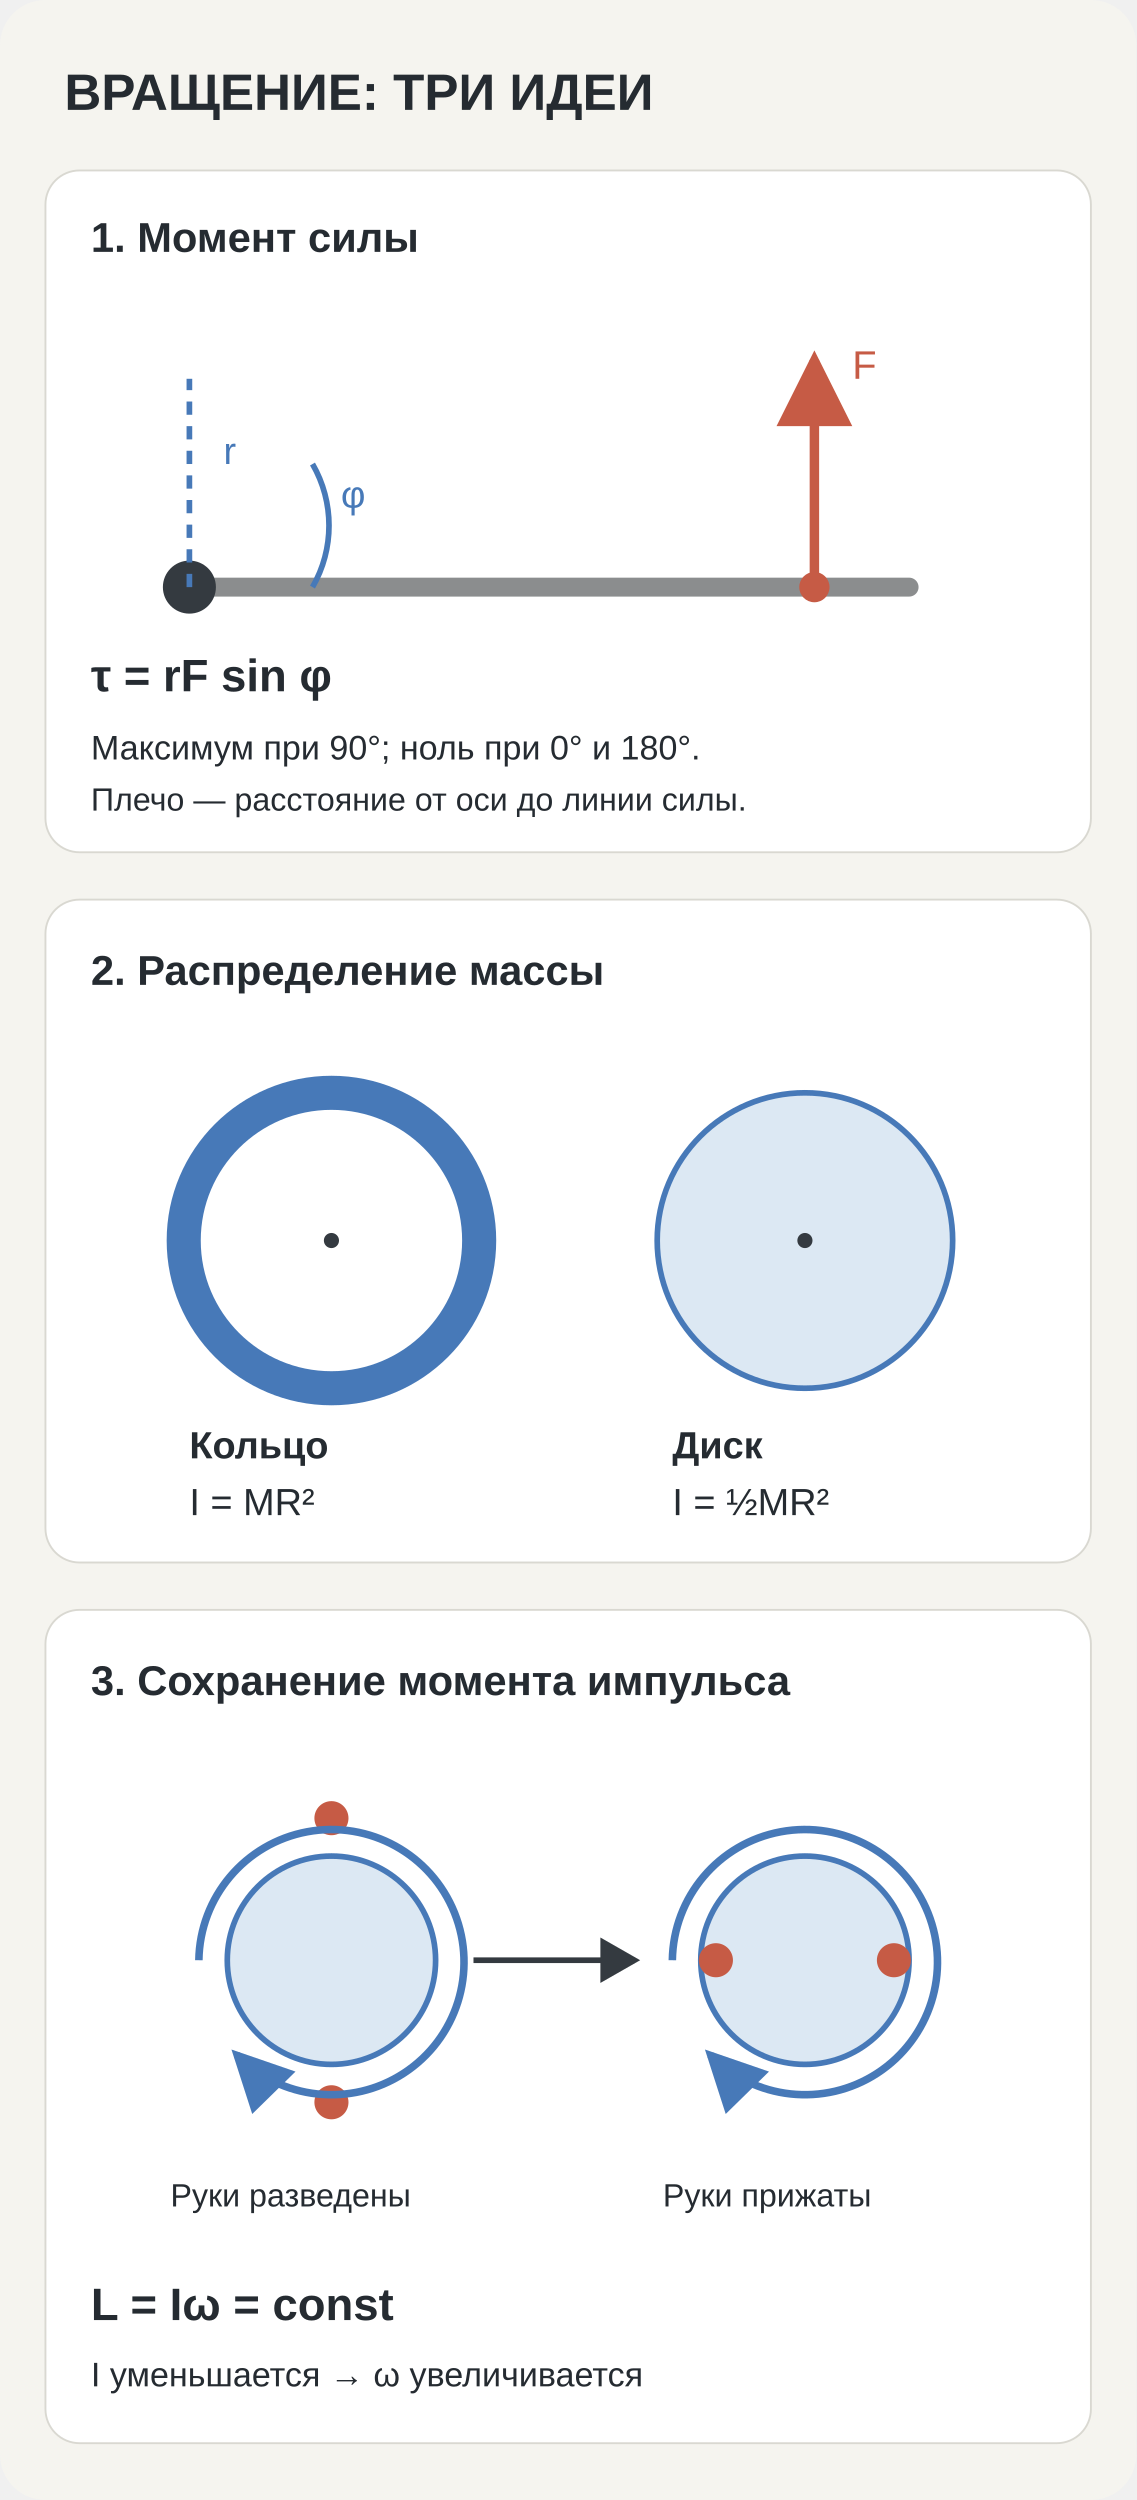
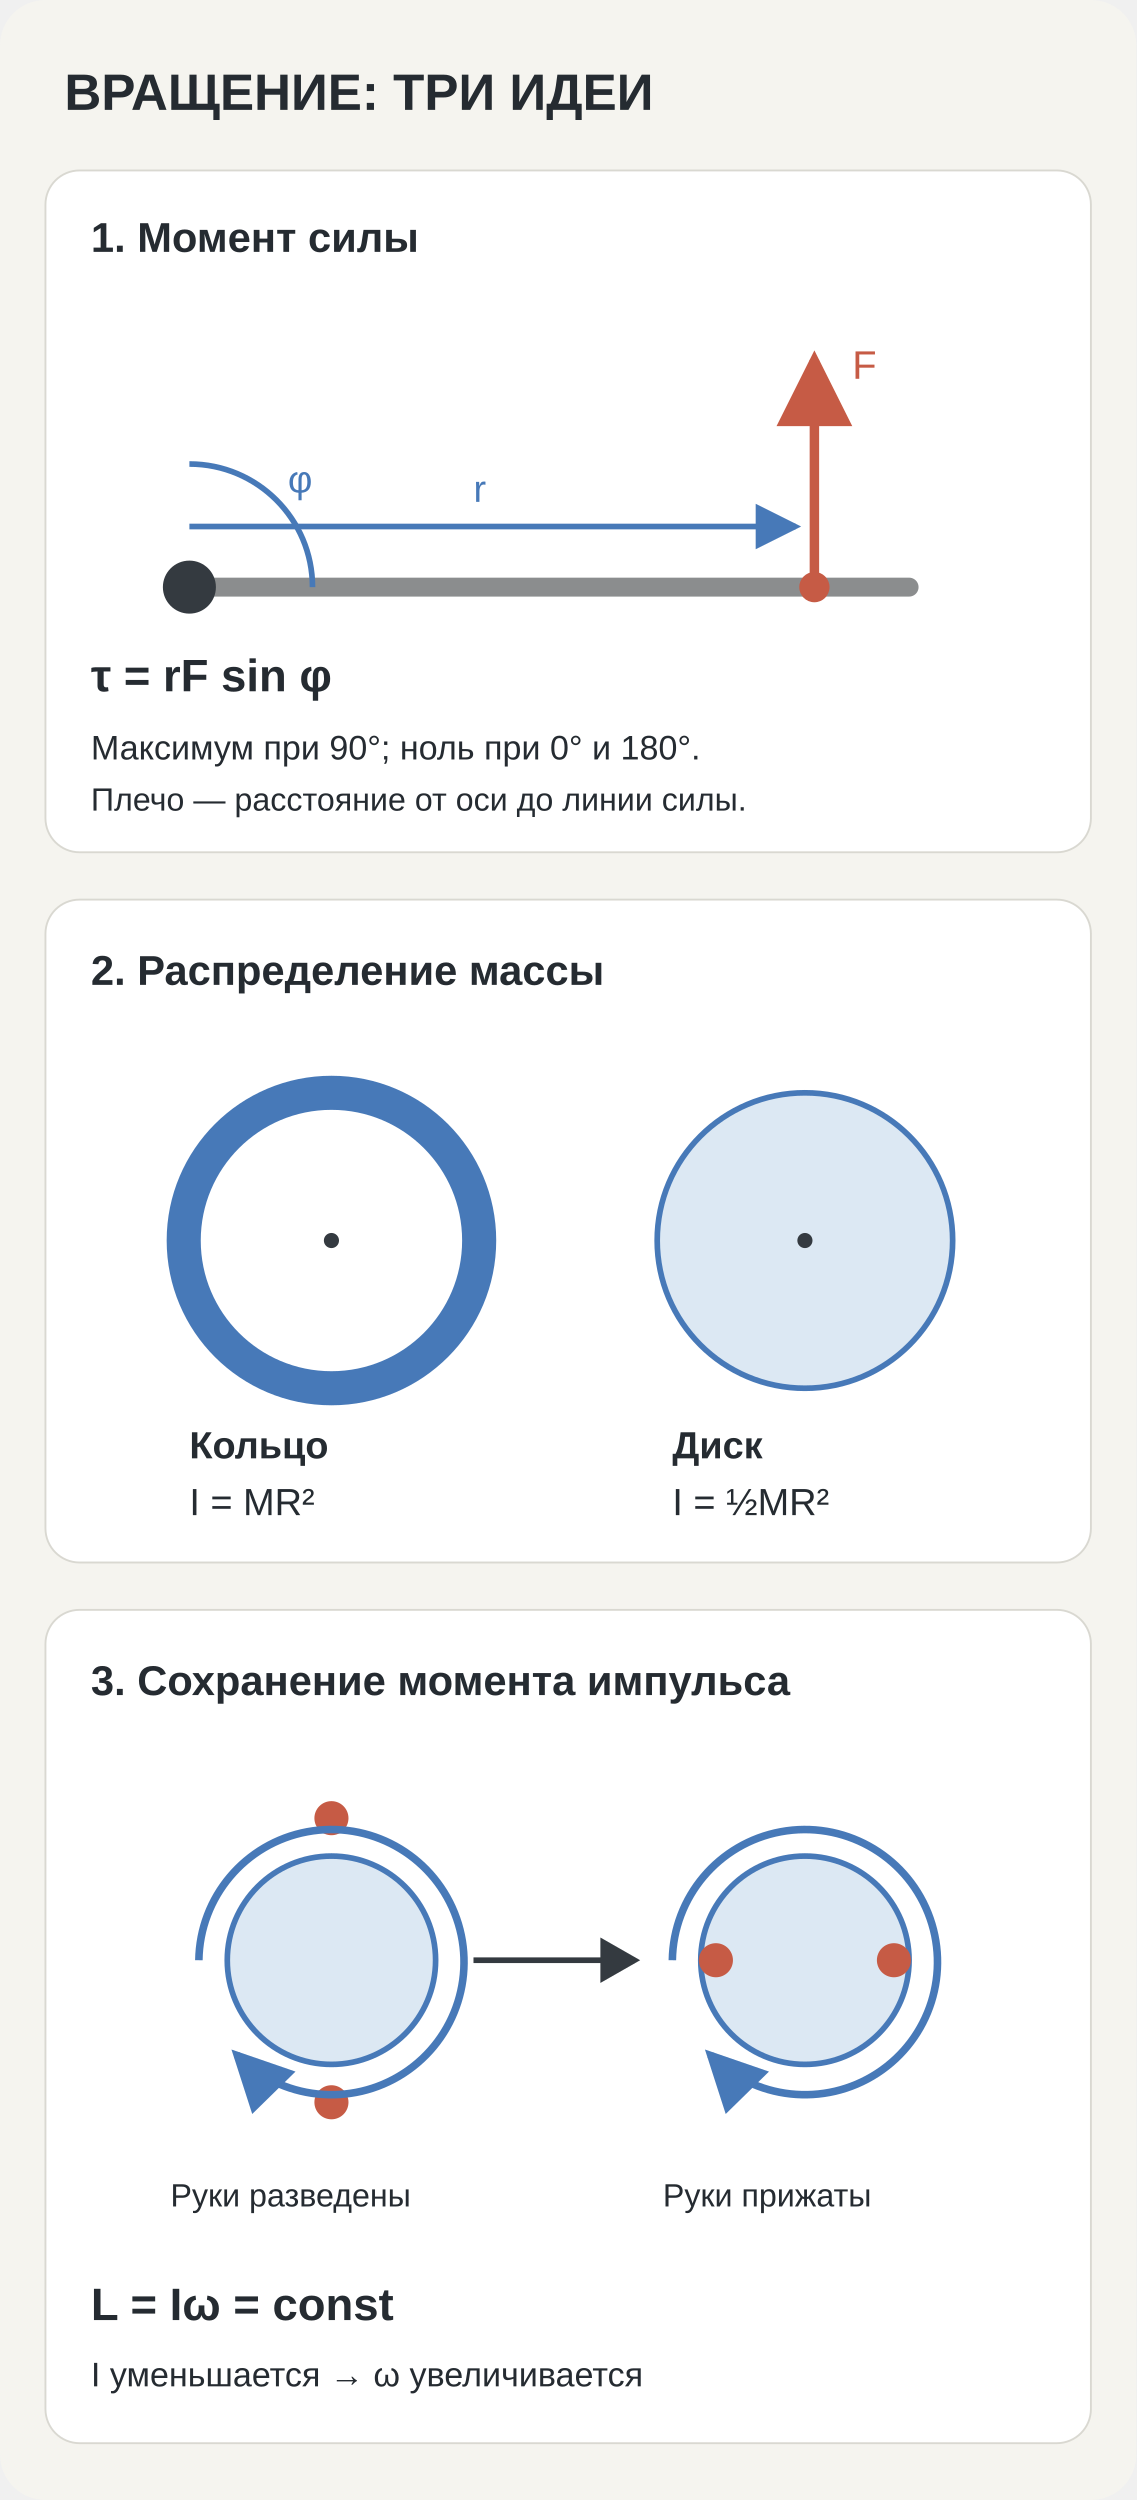
<svg xmlns="http://www.w3.org/2000/svg" width="600" height="1320" viewBox="0 0 600 1320" role="img" aria-labelledby="t d">
  <defs>
    <marker id="r" markerWidth="9" markerHeight="9" refX="7" refY="4" orient="auto">
      <path d="M0 0L8 4L0 8Z" fill="#c65b45" />
    </marker>
    <marker id="b" markerWidth="9" markerHeight="9" refX="7" refY="4" orient="auto">
      <path d="M0 0L8 4L0 8Z" fill="#4779b8" />
    </marker>
    <marker id="k" markerWidth="8" markerHeight="8" refX="6" refY="4" orient="auto">
      <path d="M0 0L7 4L0 8Z" fill="#343a40" />
    </marker>
  </defs>
  <rect width="600" height="1320" rx="24" fill="#f5f4ef" />
  <g font-family="Arial,sans-serif" fill="#252b31">
    <text x="34" y="58" font-size="27" font-weight="700">ВРАЩЕНИЕ: ТРИ ИДЕИ</text>
    <rect x="24" y="90" width="552" height="360" rx="18" fill="#fff" stroke="#d9d8d1" />
    <text x="48" y="133" font-size="22" font-weight="700">1. Момент силы</text>
    <line x1="100" y1="310" x2="480" y2="310" stroke="#8b8d8e" stroke-width="10" stroke-linecap="round" />
    <circle cx="100" cy="310" r="14" fill="#343a40" />
-     <line x1="100" y1="310" x2="100" y2="200" stroke="#4779b8" stroke-width="3" stroke-dasharray="7 6" />
-     <text x="118" y="245" font-size="20" fill="#4779b8">r</text>
+     <line x1="100" y1="278" x2="420" y2="278" stroke="#4779b8" stroke-width="3" marker-end="url(#b)" />
+     <text x="250" y="265" font-size="20" fill="#4779b8">r</text>
    <circle cx="430" cy="310" r="8" fill="#c65b45" />
    <line x1="430" y1="310" x2="430" y2="190" stroke="#c65b45" stroke-width="5" marker-end="url(#r)" />
    <text x="450" y="200" font-size="21" fill="#c65b45">F</text>
-     <path d="M165 310 A65 65 0 0 0 165 245" fill="none" stroke="#4779b8" stroke-width="3" />
-     <text x="180" y="268" font-size="20" fill="#4779b8">φ</text>
+     <path d="M165 310 A65 65 0 0 0 100 245" fill="none" stroke="#4779b8" stroke-width="3" />
+     <text x="152" y="260" font-size="20" fill="#4779b8">φ</text>
    <text x="48" y="365" font-size="24" font-weight="700">τ = rF sin φ</text>
    <text x="48" y="401" font-size="18">Максимум при 90°; ноль при 0° и 180°.</text>
    <text x="48" y="428" font-size="17">Плечо — расстояние от оси до линии силы.</text>
    <rect x="24" y="475" width="552" height="350" rx="18" fill="#fff" stroke="#d9d8d1" />
    <text x="48" y="520" font-size="22" font-weight="700">2. Распределение массы</text>
    <circle cx="175" cy="655" r="78" fill="none" stroke="#4779b8" stroke-width="18" />
    <circle cx="175" cy="655" r="4" fill="#343a40" />
    <circle cx="425" cy="655" r="78" fill="#dce8f3" stroke="#4779b8" stroke-width="3" />
    <circle cx="425" cy="655" r="4" fill="#343a40" />
    <text x="100" y="770" font-size="20" font-weight="700">Кольцо</text>
    <text x="100" y="800" font-size="20">I = MR²</text>
    <text x="355" y="770" font-size="20" font-weight="700">Диск</text>
    <text x="355" y="800" font-size="20">I = ½MR²</text>
    <rect x="24" y="850" width="552" height="440" rx="18" fill="#fff" stroke="#d9d8d1" />
    <text x="48" y="895" font-size="22" font-weight="700">3. Сохранение момента импульса</text>
    <circle cx="175" cy="1035" r="55" fill="#dce8f3" stroke="#4779b8" stroke-width="3" />
    <circle cx="175" cy="960" r="9" fill="#c65b45" />
    <circle cx="175" cy="1110" r="9" fill="#c65b45" />
    <path d="M105 1035 A70 70 0 1 1 125 1085" fill="none" stroke="#4779b8" stroke-width="4" marker-end="url(#b)" />
    <circle cx="425" cy="1035" r="55" fill="#dce8f3" stroke="#4779b8" stroke-width="3" />
    <circle cx="378" cy="1035" r="9" fill="#c65b45" />
    <circle cx="472" cy="1035" r="9" fill="#c65b45" />
    <path d="M355 1035 A70 70 0 1 1 375 1085" fill="none" stroke="#4779b8" stroke-width="4" marker-end="url(#b)" />
    <path d="M250 1035 L335 1035" stroke="#343a40" stroke-width="3" marker-end="url(#k)" />
    <text x="90" y="1165" font-size="17">Руки разведены</text>
    <text x="350" y="1165" font-size="17">Руки прижаты</text>
    <text x="48" y="1225" font-size="24" font-weight="700">L = Iω = const</text>
    <text x="48" y="1260" font-size="18">I уменьшается → ω увеличивается</text>
  </g>
</svg>
